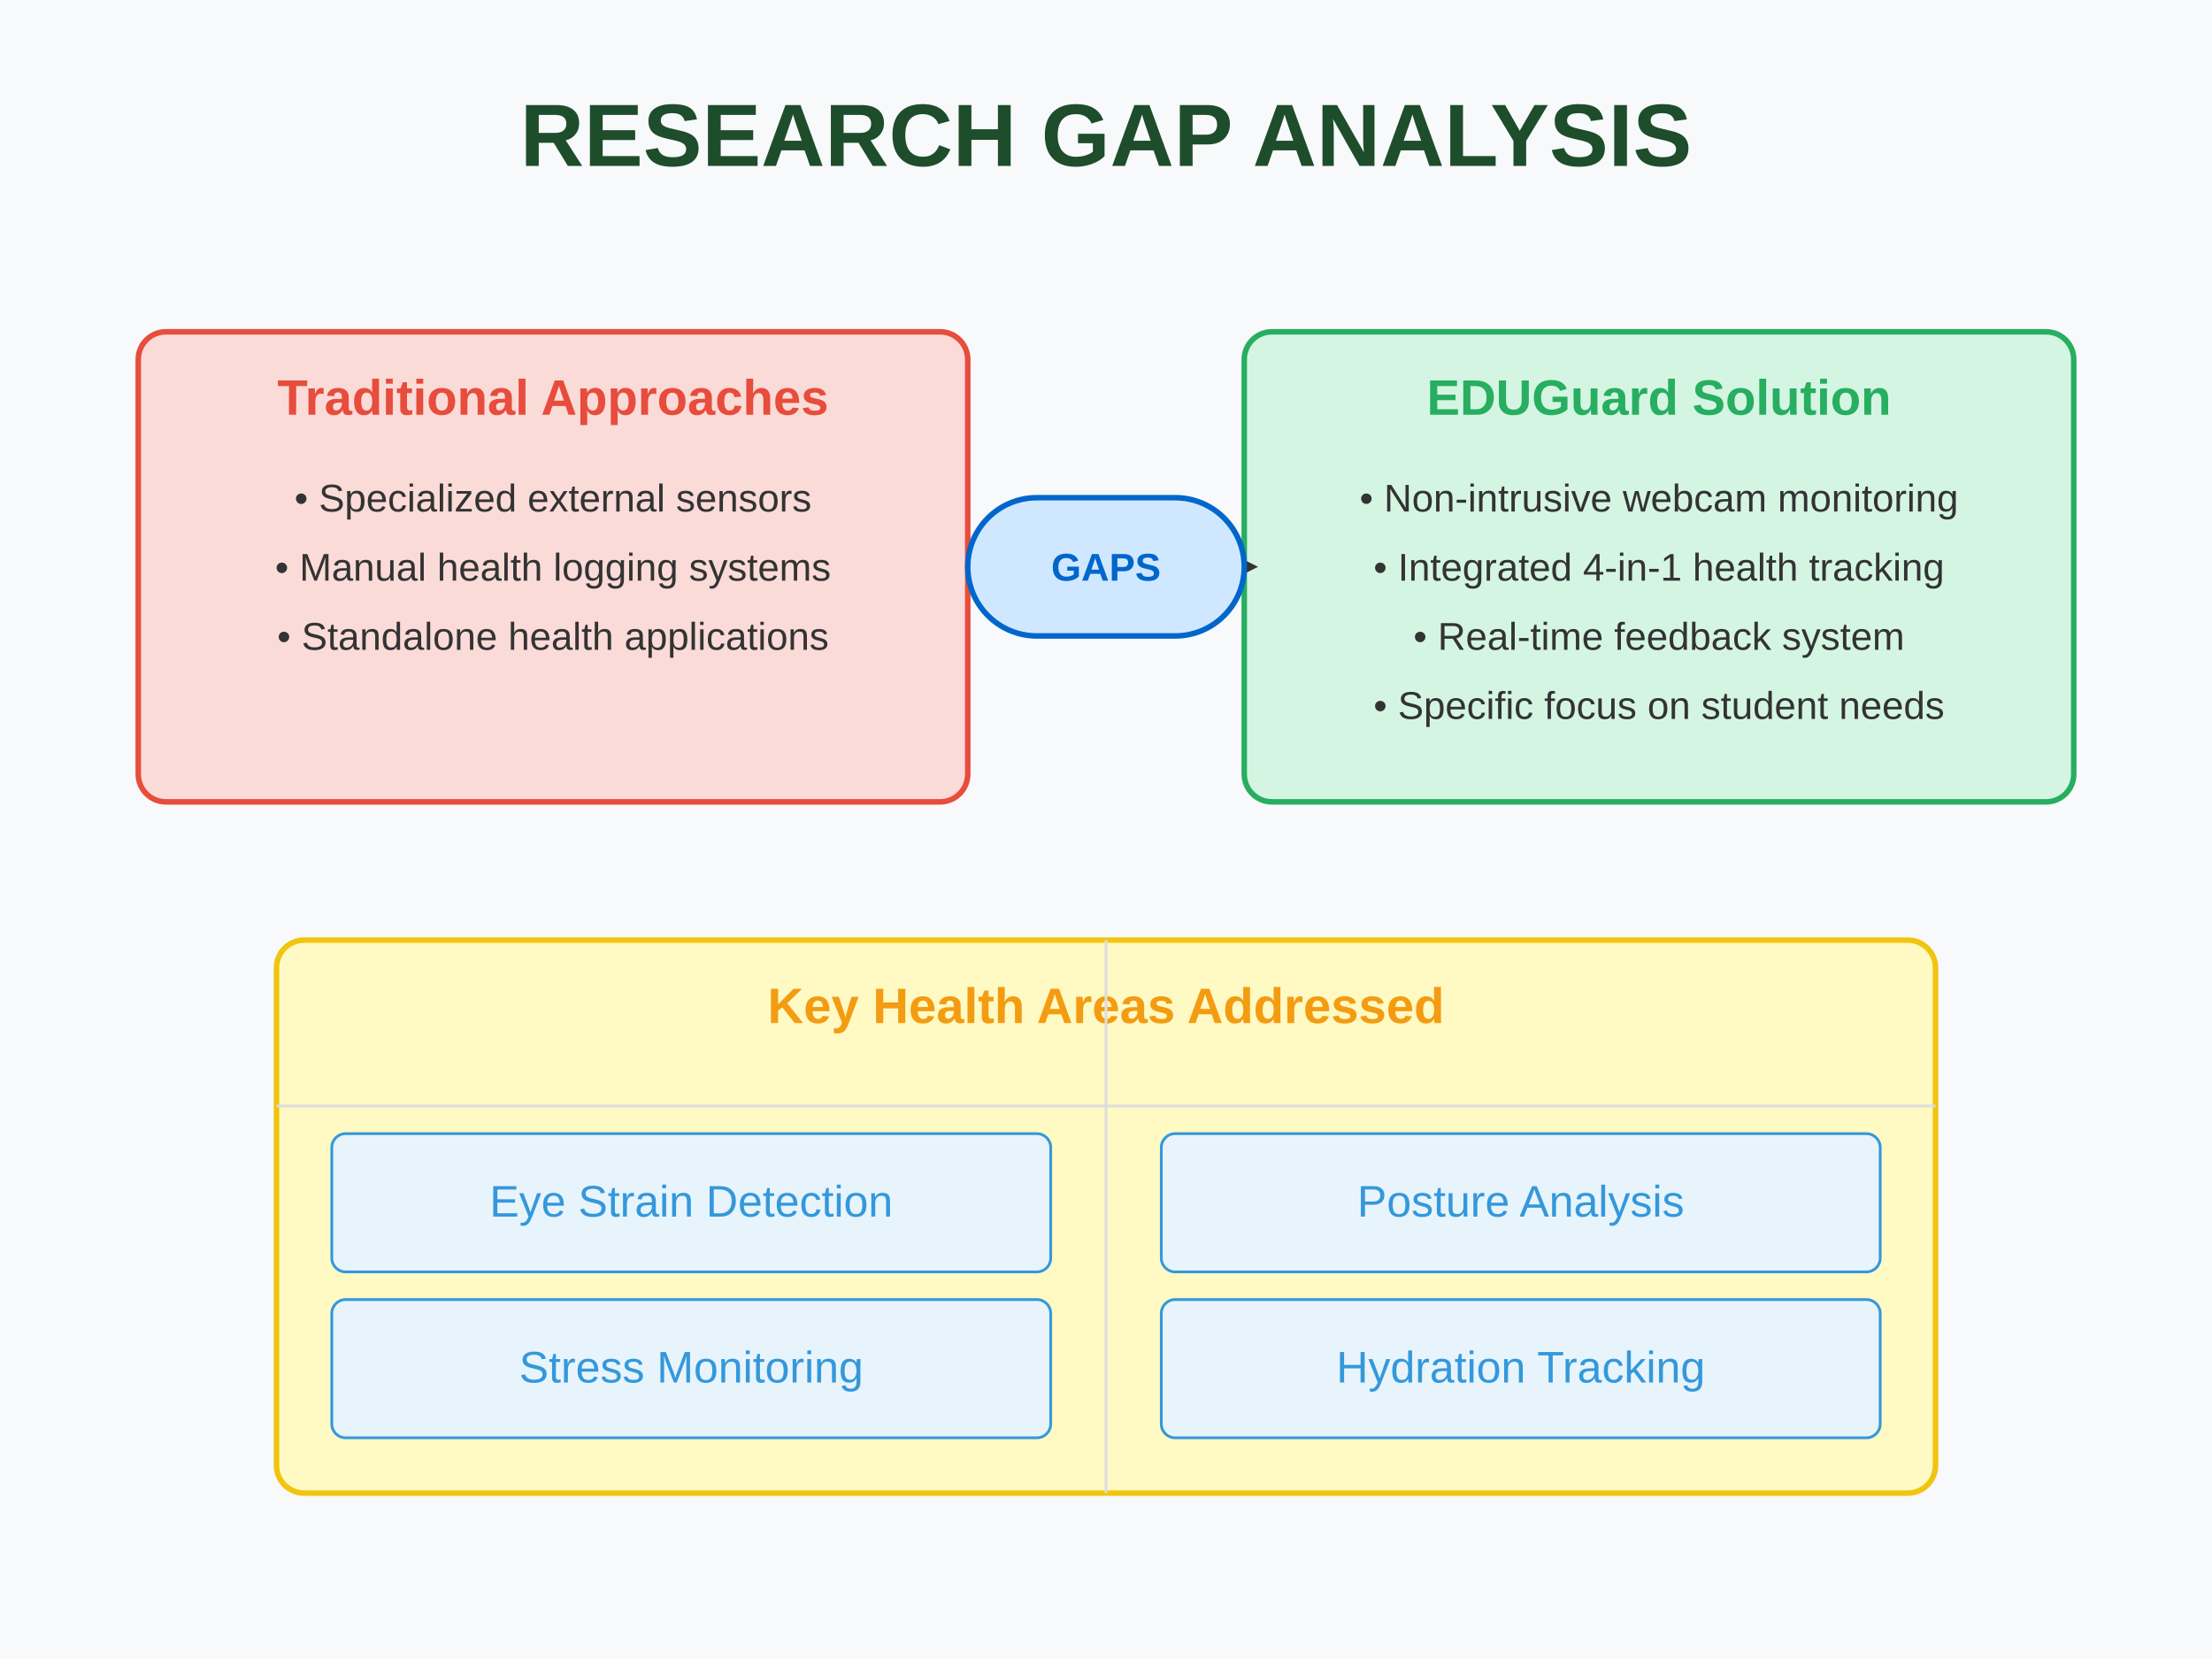
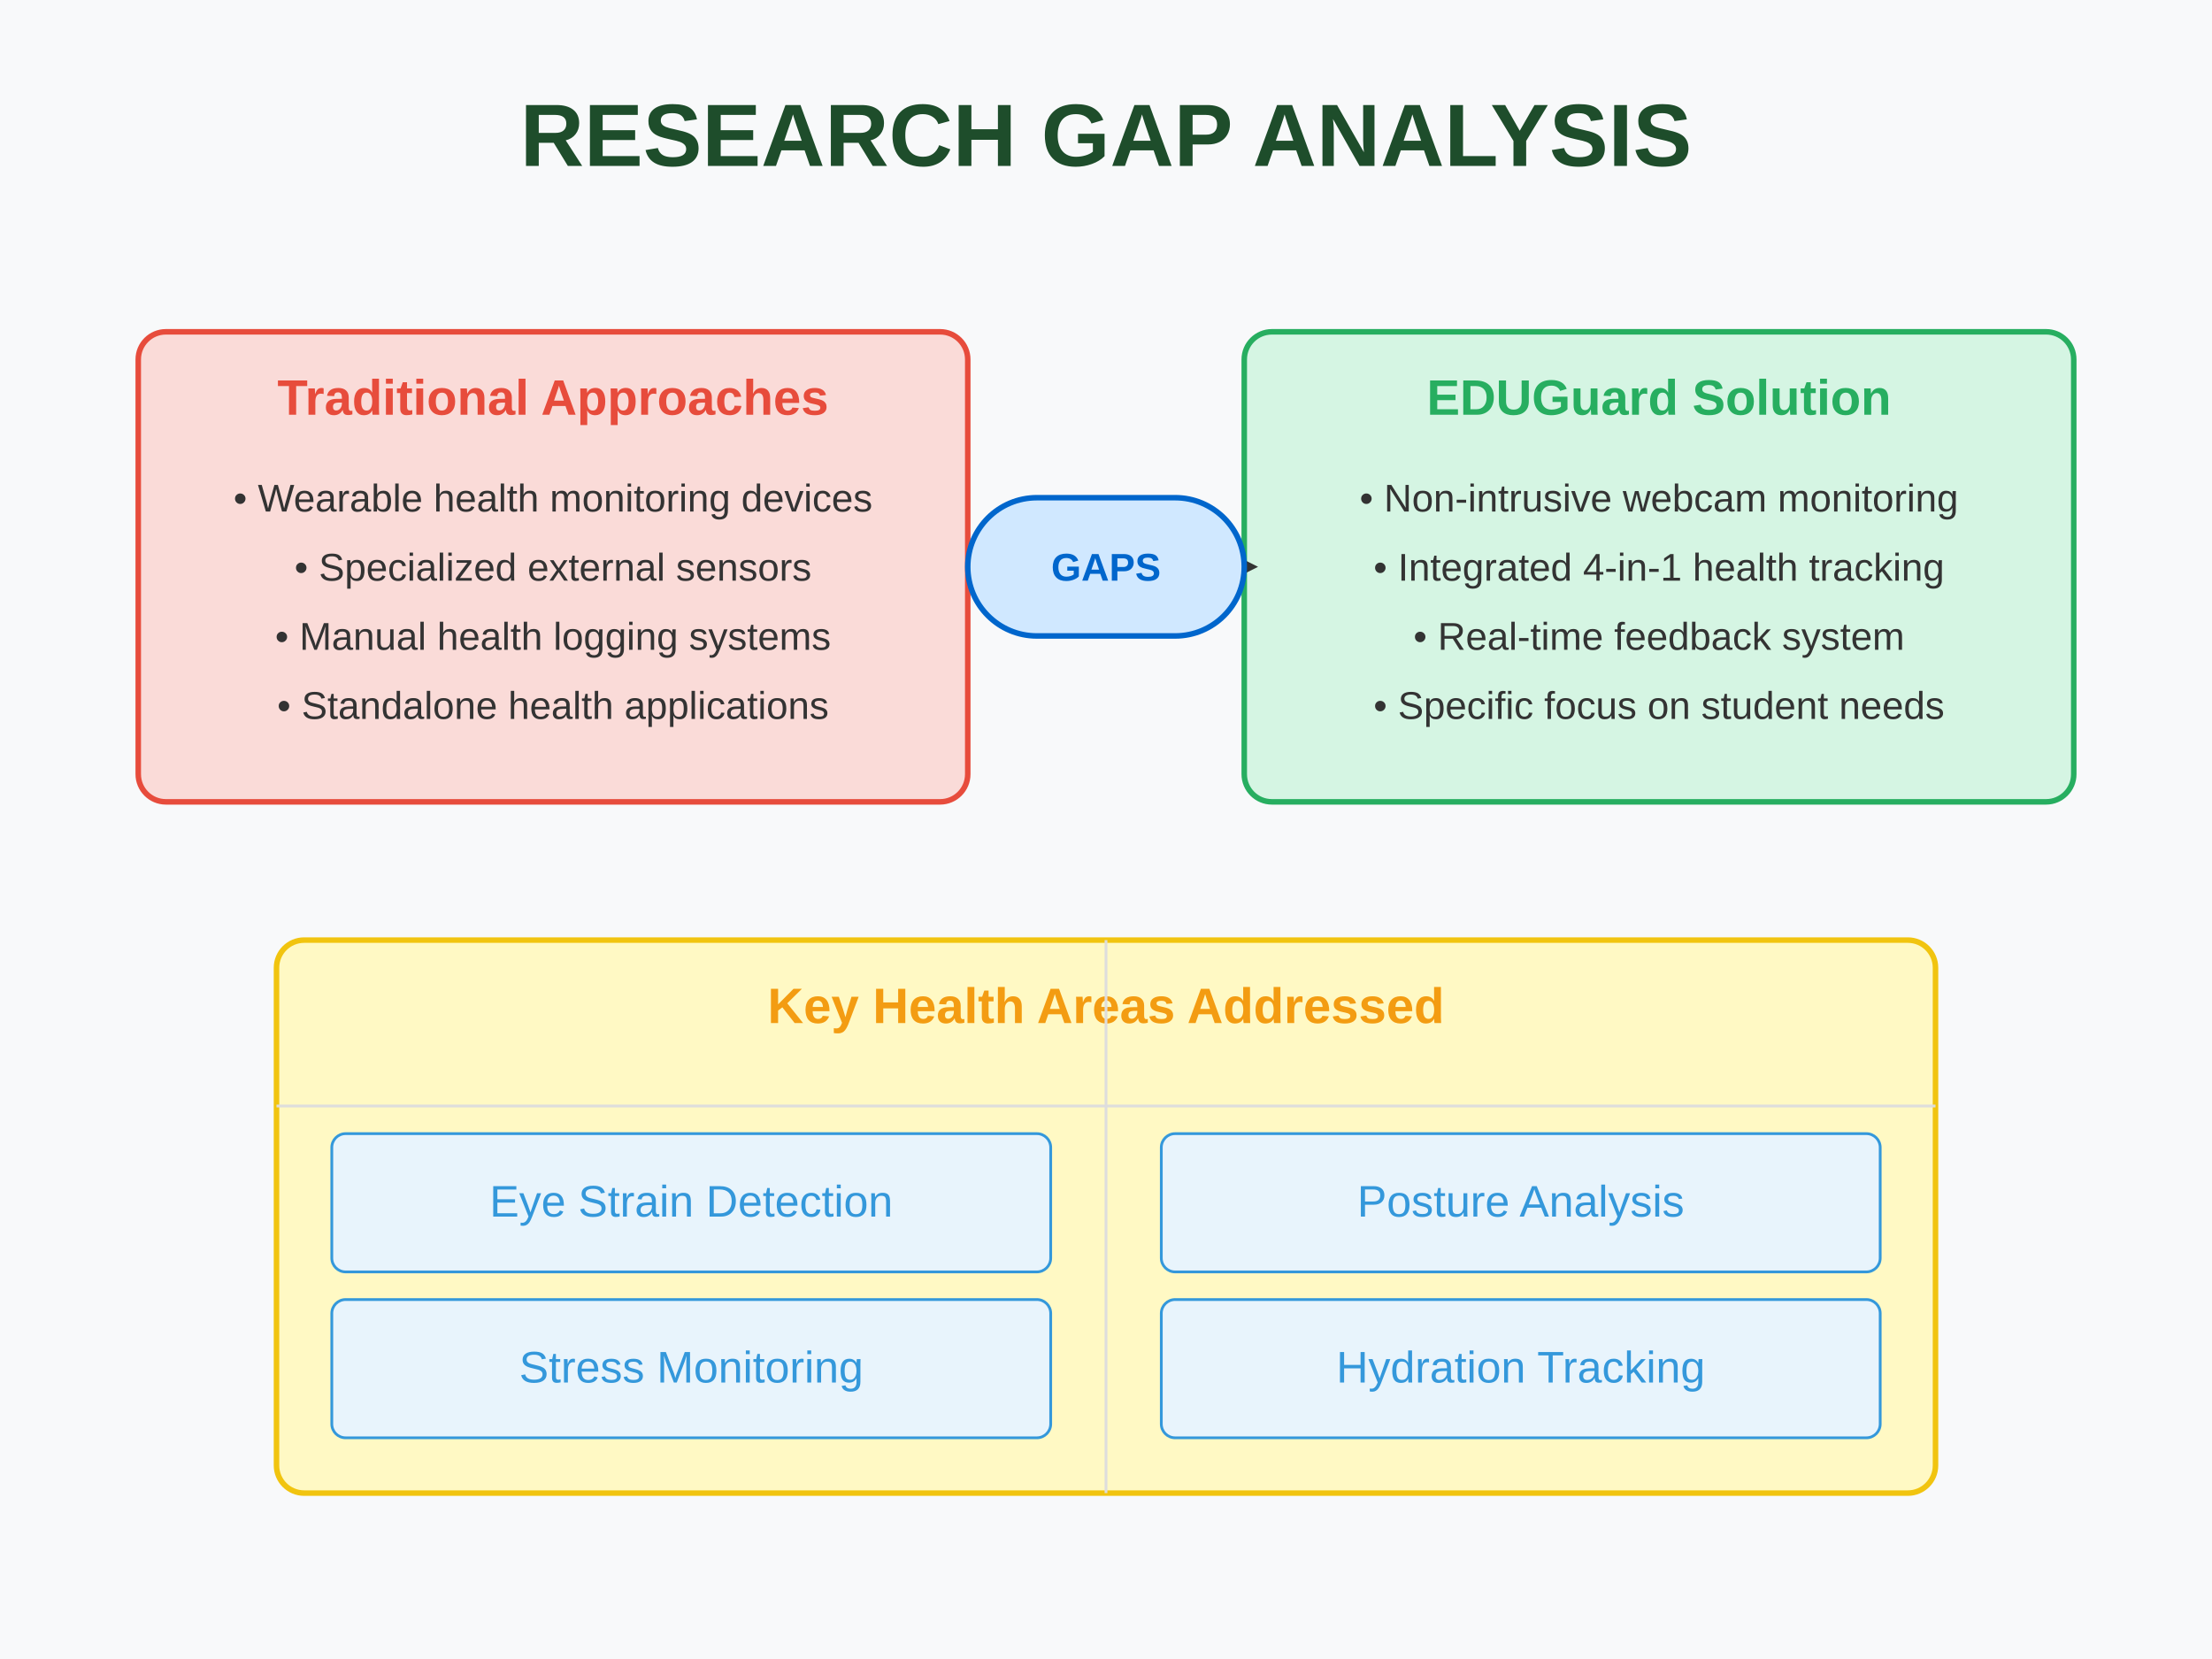
<svg xmlns="http://www.w3.org/2000/svg" width="800" height="600" viewBox="0 0 800 600">
  <rect width="800" height="600" fill="#f8f9fa" />
  <text x="400" y="60" text-anchor="middle" font-family="Arial, sans-serif" font-size="32" font-weight="bold" fill="#1e4d2b">RESEARCH GAP ANALYSIS</text>
  <rect x="50" y="120" width="300" height="170" rx="10" ry="10" fill="#fadbd8" stroke="#e74c3c" stroke-width="2" />
  <text x="200" y="150" text-anchor="middle" font-family="Arial, sans-serif" font-size="18" font-weight="bold" fill="#e74c3c">Traditional Approaches</text>
-   <text x="200" y="185" text-anchor="middle" font-family="Arial, sans-serif" font-size="14" fill="#333">• Specialized external sensors</text>
-   <text x="200" y="210" text-anchor="middle" font-family="Arial, sans-serif" font-size="14" fill="#333">• Manual health logging systems</text>
-   <text x="200" y="235" text-anchor="middle" font-family="Arial, sans-serif" font-size="14" fill="#333">• Standalone health applications</text>
+   <text x="200" y="185" text-anchor="middle" font-family="Arial, sans-serif" font-size="14" fill="#333">• Wearable health monitoring devices</text>
+   <text x="200" y="210" text-anchor="middle" font-family="Arial, sans-serif" font-size="14" fill="#333">• Specialized external sensors</text>
+   <text x="200" y="235" text-anchor="middle" font-family="Arial, sans-serif" font-size="14" fill="#333">• Manual health logging systems</text>
+   <text x="200" y="260" text-anchor="middle" font-family="Arial, sans-serif" font-size="14" fill="#333">• Standalone health applications</text>
  <rect x="450" y="120" width="300" height="170" rx="10" ry="10" fill="#d5f5e3" stroke="#27ae60" stroke-width="2" />
  <text x="600" y="150" text-anchor="middle" font-family="Arial, sans-serif" font-size="18" font-weight="bold" fill="#27ae60">EDUGuard Solution</text>
  <text x="600" y="185" text-anchor="middle" font-family="Arial, sans-serif" font-size="14" fill="#333">• Non-intrusive webcam monitoring</text>
  <text x="600" y="210" text-anchor="middle" font-family="Arial, sans-serif" font-size="14" fill="#333">• Integrated 4-in-1 health tracking</text>
  <text x="600" y="235" text-anchor="middle" font-family="Arial, sans-serif" font-size="14" fill="#333">• Real-time feedback system</text>
  <text x="600" y="260" text-anchor="middle" font-family="Arial, sans-serif" font-size="14" fill="#333">• Specific focus on student needs</text>
  <line x1="350" y1="205" x2="450" y2="205" stroke="#333" stroke-width="2" />
  <polygon points="445,200 455,205 445,210" fill="#333" />
  <rect x="350" y="180" width="100" height="50" rx="25" ry="25" fill="#d0e8ff" stroke="#0066cc" stroke-width="2" />
  <text x="400" y="210" text-anchor="middle" font-family="Arial, sans-serif" font-size="14" font-weight="bold" fill="#0066cc">GAPS</text>
  <rect x="100" y="340" width="600" height="200" rx="10" ry="10" fill="#fff9c4" stroke="#f1c40f" stroke-width="2" />
  <text x="400" y="370" text-anchor="middle" font-family="Arial, sans-serif" font-size="18" font-weight="bold" fill="#f39c12">Key Health Areas Addressed</text>
  <line x1="100" y1="400" x2="700" y2="400" stroke="#ddd" stroke-width="1" />
  <line x1="400" y1="340" x2="400" y2="540" stroke="#ddd" stroke-width="1" />
  <rect x="120" y="410" width="260" height="50" rx="5" ry="5" fill="#e8f4fc" stroke="#3498db" stroke-width="1" />
  <text x="250" y="440" text-anchor="middle" font-family="Arial, sans-serif" font-size="16" fill="#3498db">Eye Strain Detection</text>
  <rect x="420" y="410" width="260" height="50" rx="5" ry="5" fill="#e8f4fc" stroke="#3498db" stroke-width="1" />
  <text x="550" y="440" text-anchor="middle" font-family="Arial, sans-serif" font-size="16" fill="#3498db">Posture Analysis</text>
  <rect x="120" y="470" width="260" height="50" rx="5" ry="5" fill="#e8f4fc" stroke="#3498db" stroke-width="1" />
  <text x="250" y="500" text-anchor="middle" font-family="Arial, sans-serif" font-size="16" fill="#3498db">Stress Monitoring</text>
  <rect x="420" y="470" width="260" height="50" rx="5" ry="5" fill="#e8f4fc" stroke="#3498db" stroke-width="1" />
  <text x="550" y="500" text-anchor="middle" font-family="Arial, sans-serif" font-size="16" fill="#3498db">Hydration Tracking</text>
</svg>
